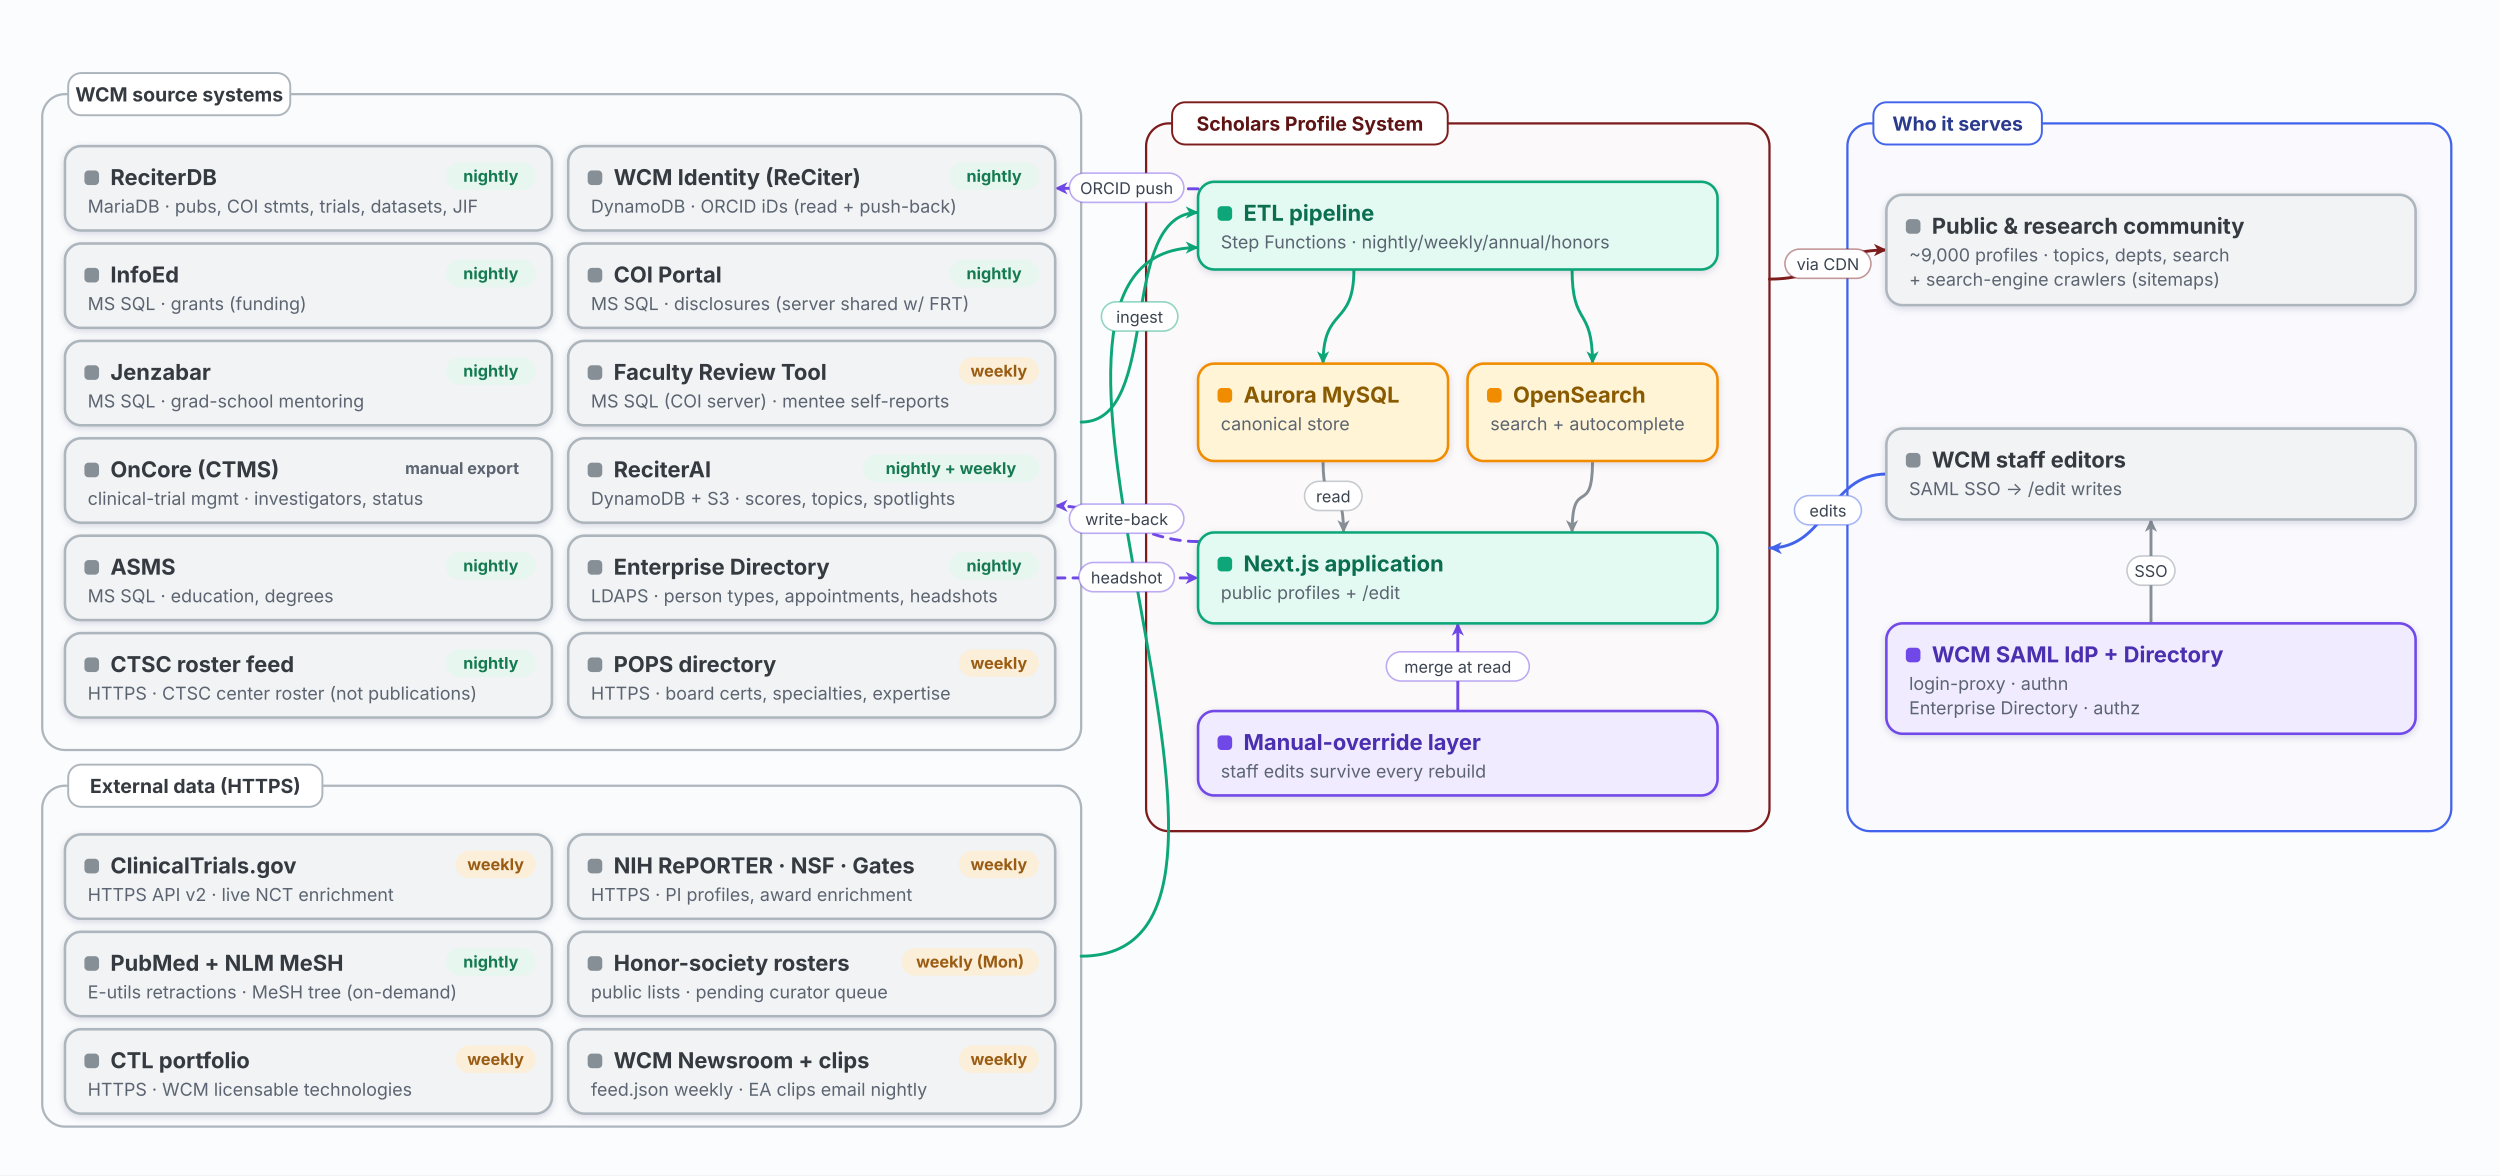
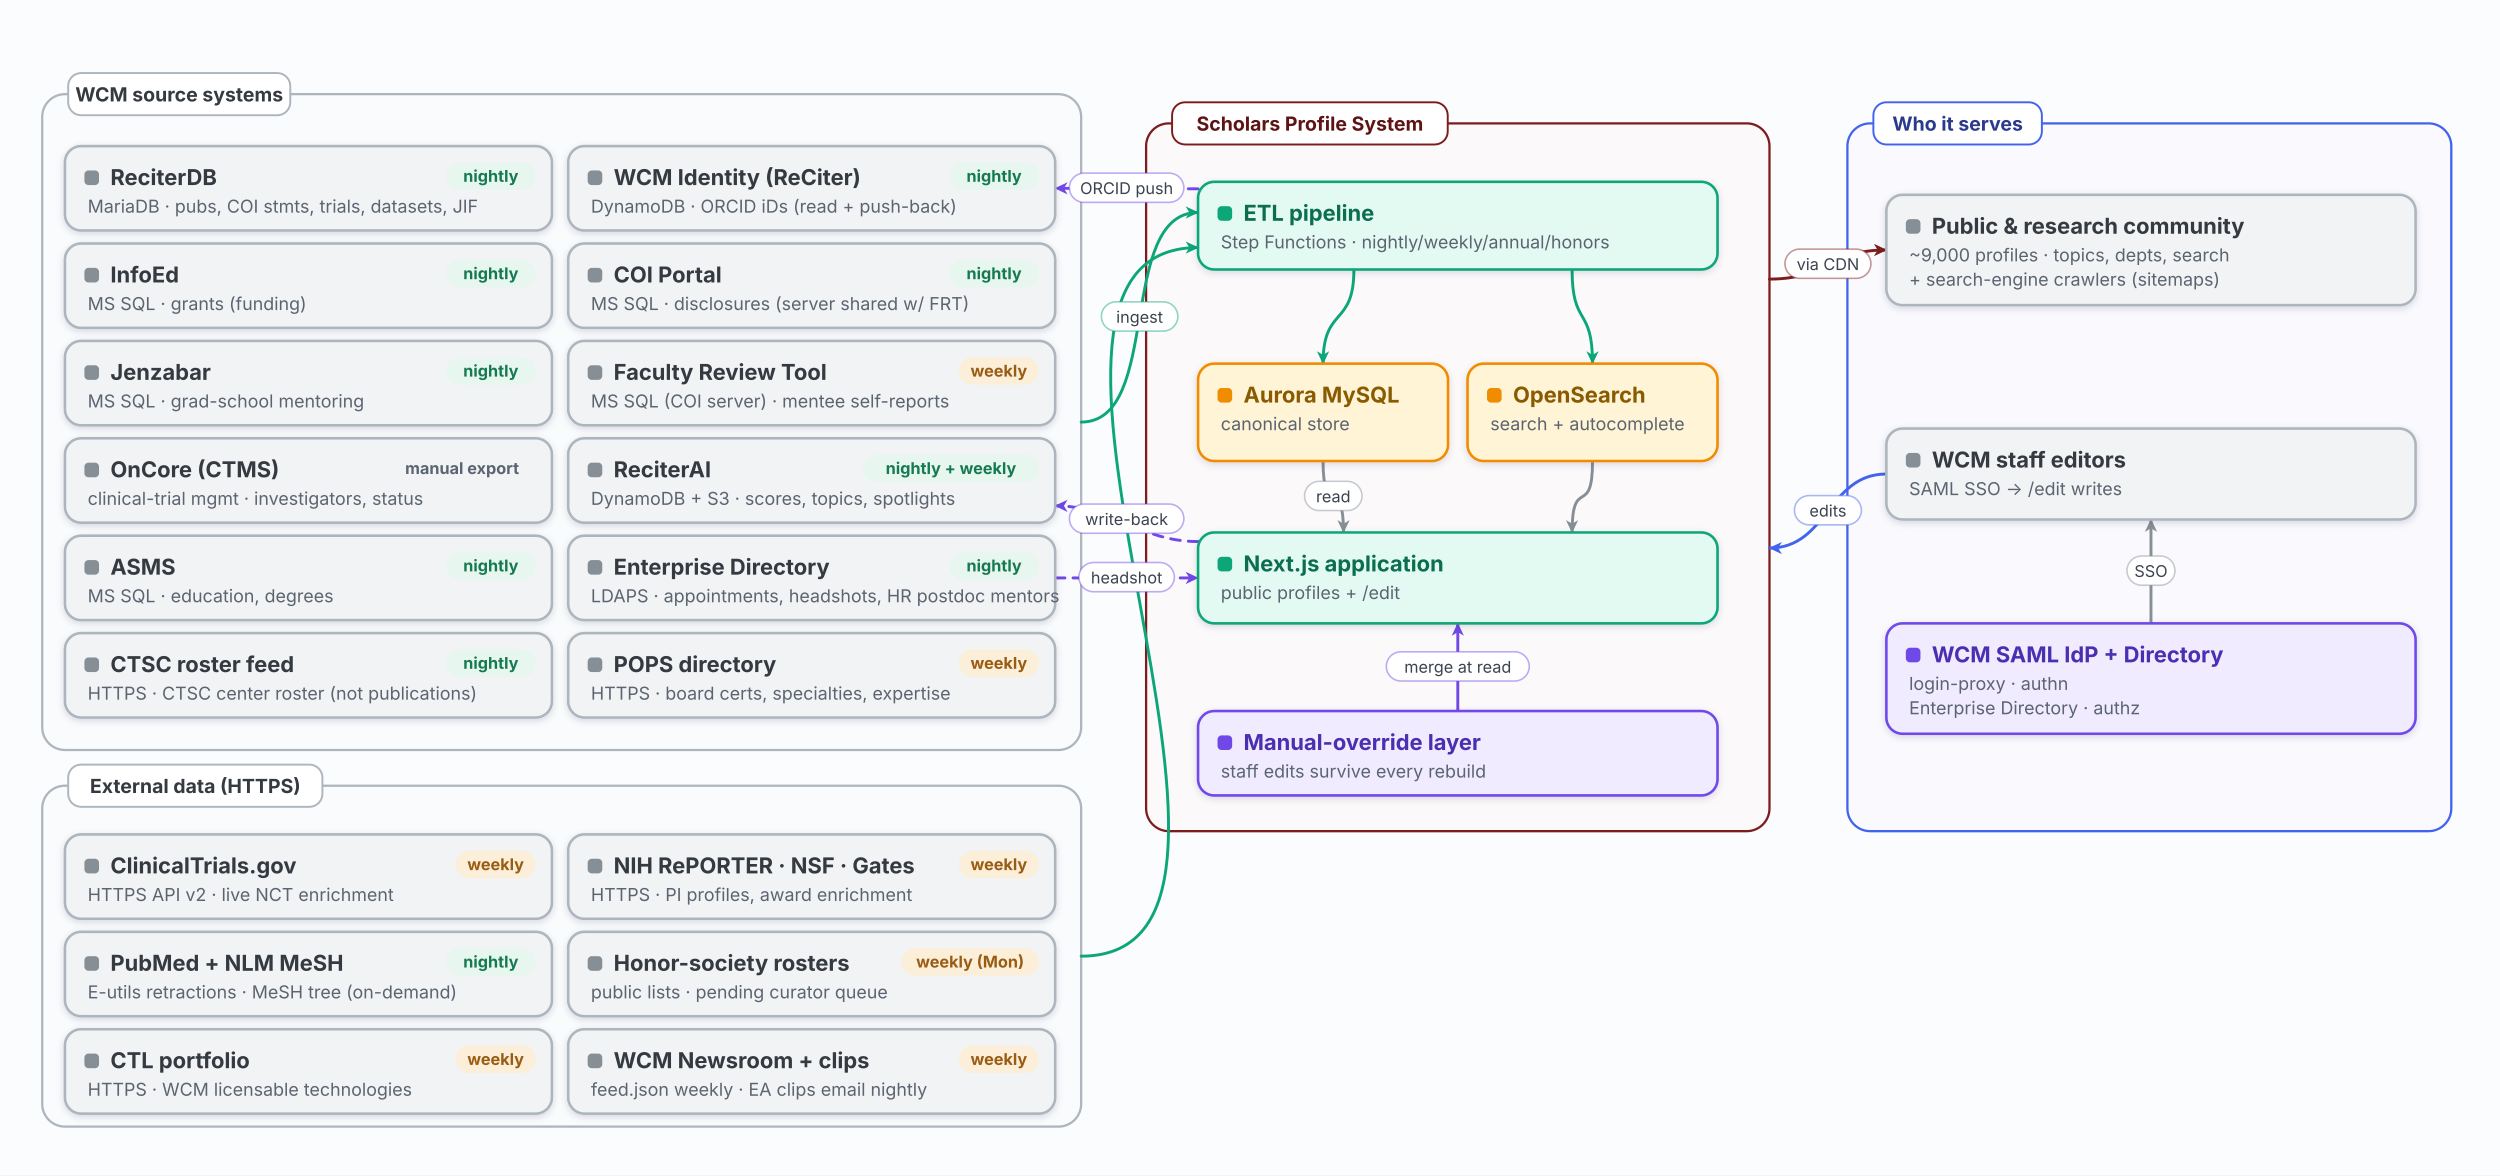
<svg xmlns="http://www.w3.org/2000/svg" viewBox="0 0 1540 724" width="1540" height="724" role="img" aria-labelledby="t-system-context d-system-context" font-family="Inter,-apple-system,Segoe UI,Helvetica,Arial,sans-serif">
  <rect width="100%" height="100%" fill="#fbfcfe" />
  <defs>
    <filter id="sh" x="-25%" y="-25%" width="150%" height="150%">
      <feDropShadow dx="0" dy="1.4" stdDeviation="2.4" flood-color="#0b1f3a" flood-opacity="0.14" />
    </filter>
    <marker id="mGray" viewBox="0 0 10 10" refX="9" refY="5" markerWidth="9" markerHeight="9" markerUnits="userSpaceOnUse" orient="auto-start-reverse">
      <path d="M0.5,0.8 L9.4,5 L0.5,9.2 L3,5 Z" fill="#868e96" />
    </marker>
    <marker id="mMaroon" viewBox="0 0 10 10" refX="9" refY="5" markerWidth="9" markerHeight="9" markerUnits="userSpaceOnUse" orient="auto-start-reverse">
      <path d="M0.5,0.8 L9.4,5 L0.5,9.2 L3,5 Z" fill="#7d1c1c" />
    </marker>
    <marker id="mRed" viewBox="0 0 10 10" refX="9" refY="5" markerWidth="9" markerHeight="9" markerUnits="userSpaceOnUse" orient="auto-start-reverse">
      <path d="M0.5,0.8 L9.4,5 L0.5,9.2 L3,5 Z" fill="#e03131" />
    </marker>
    <marker id="mGreen" viewBox="0 0 10 10" refX="9" refY="5" markerWidth="9" markerHeight="9" markerUnits="userSpaceOnUse" orient="auto-start-reverse">
      <path d="M0.5,0.8 L9.4,5 L0.5,9.2 L3,5 Z" fill="#2f9e44" />
    </marker>
    <marker id="mIndigo" viewBox="0 0 10 10" refX="9" refY="5" markerWidth="9" markerHeight="9" markerUnits="userSpaceOnUse" orient="auto-start-reverse">
      <path d="M0.5,0.8 L9.4,5 L0.5,9.2 L3,5 Z" fill="#4263eb" />
    </marker>
    <marker id="mViolet" viewBox="0 0 10 10" refX="9" refY="5" markerWidth="9" markerHeight="9" markerUnits="userSpaceOnUse" orient="auto-start-reverse">
      <path d="M0.5,0.8 L9.4,5 L0.5,9.2 L3,5 Z" fill="#7048e8" />
    </marker>
    <marker id="mAmber" viewBox="0 0 10 10" refX="9" refY="5" markerWidth="9" markerHeight="9" markerUnits="userSpaceOnUse" orient="auto-start-reverse">
      <path d="M0.5,0.8 L9.4,5 L0.5,9.2 L3,5 Z" fill="#f08c00" />
    </marker>
    <marker id="mTeal" viewBox="0 0 10 10" refX="9" refY="5" markerWidth="9" markerHeight="9" markerUnits="userSpaceOnUse" orient="auto-start-reverse">
      <path d="M0.5,0.8 L9.4,5 L0.5,9.2 L3,5 Z" fill="#0ca678" />
    </marker>
  </defs>
  <rect x="26" y="58" width="640" height="404" rx="14" fill="#f1f3f5" fill-opacity="0.16" stroke="#adb5bd" stroke-width="1.4" />
  <rect x="26" y="484" width="640" height="210" rx="14" fill="#f1f3f5" fill-opacity="0.16" stroke="#adb5bd" stroke-width="1.4" />
  <rect x="706" y="76" width="384" height="436" rx="14" fill="#fbeaea" fill-opacity="0.16" stroke="#7d1c1c" stroke-width="1.4" />
  <rect x="1138" y="76" width="372" height="436" rx="14" fill="#e7ecff" fill-opacity="0.16" stroke="#4263eb" stroke-width="1.4" />
  <path d="M666,260 C716.259,260 687.741,130.9 738,130.9" fill="none" stroke="#0ca678" stroke-width="1.8" stroke-linecap="round" marker-end="url(#mTeal)" />
  <path d="M666,589 C816.415,589 587.585,152.5 738,152.5" fill="none" stroke="#0ca678" stroke-width="1.8" stroke-linecap="round" marker-end="url(#mTeal)" />
  <path d="M738,116.32 C702,116.32 686,116 650,116" fill="none" stroke="#7048e8" stroke-width="1.8" stroke-linecap="round" stroke-dasharray="6 5" marker-end="url(#mViolet)" />
  <path d="M738,333.6 C702,333.6 686,311.6 650,311.6" fill="none" stroke="#7048e8" stroke-width="1.8" stroke-linecap="round" stroke-dasharray="6 5" marker-end="url(#mViolet)" />
  <path d="M650,356 C686,356 702,356 738,356" fill="none" stroke="#7048e8" stroke-width="1.8" stroke-linecap="round" stroke-dasharray="6 5" marker-end="url(#mViolet)" />
  <path d="M834,166 C834,202 815,188 815,224" fill="none" stroke="#0ca678" stroke-width="1.8" stroke-linecap="round" marker-end="url(#mTeal)" />
  <path d="M968.4,166 C968.4,202 981,188 981,224" fill="none" stroke="#0ca678" stroke-width="1.8" stroke-linecap="round" marker-end="url(#mTeal)" />
  <path d="M815,284 C815,320 827.6,292 827.6,328" fill="none" stroke="#868e96" stroke-width="1.8" stroke-linecap="round" marker-end="url(#mGray)" />
  <path d="M981,284 C981,320 968.4,292 968.4,328" fill="none" stroke="#868e96" stroke-width="1.8" stroke-linecap="round" marker-end="url(#mGray)" />
  <path d="M898,438 C898,402 898,420 898,384" fill="none" stroke="#7048e8" stroke-width="1.8" stroke-linecap="round" marker-end="url(#mViolet)" />
  <path d="M1090,171.92 C1126,171.92 1126,154 1162,154" fill="none" stroke="#7d1c1c" stroke-width="1.8" stroke-linecap="round" marker-end="url(#mMaroon)" />
  <path d="M1162,292 C1126,292 1126,337.6 1090,337.6" fill="none" stroke="#4263eb" stroke-width="1.8" stroke-linecap="round" marker-end="url(#mIndigo)" />
  <path d="M1325,384 C1325,348 1325,356 1325,320" fill="none" stroke="#868e96" stroke-width="1.8" stroke-linecap="round" marker-end="url(#mGray)" />
  <rect x="678.45" y="185.95" width="47.1" height="18" rx="9" fill="#ffffff" stroke="#0ca678" stroke-opacity="0.45" />
  <text x="702" y="198.85" font-size="10" fill="#3a434f" text-anchor="middle">ingest</text>
  <rect x="658.75" y="106.66" width="70.5" height="18" rx="9" fill="#ffffff" stroke="#7048e8" stroke-opacity="0.45" />
  <text x="694" y="119.56" font-size="10" fill="#3a434f" text-anchor="middle">ORCID push</text>
  <rect x="658.75" y="310.5" width="70.5" height="18" rx="9" fill="#ffffff" stroke="#7048e8" stroke-opacity="0.45" />
  <text x="694" y="323.4" font-size="10" fill="#3a434f" text-anchor="middle">write-back</text>
  <rect x="664.6" y="346.5" width="58.8" height="18" rx="9" fill="#ffffff" stroke="#7048e8" stroke-opacity="0.45" />
  <text x="694" y="359.4" font-size="10" fill="#3a434f" text-anchor="middle">headshot</text>
  <rect x="803.6" y="296.5" width="35.4" height="18" rx="9" fill="#ffffff" stroke="#868e96" stroke-opacity="0.45" />
  <text x="821.3" y="309.4" font-size="10" fill="#3a434f" text-anchor="middle">read</text>
  <rect x="853.975" y="401.5" width="88.05" height="18" rx="9" fill="#ffffff" stroke="#7048e8" stroke-opacity="0.45" />
  <text x="898" y="414.4" font-size="10" fill="#3a434f" text-anchor="middle">merge at read</text>
  <rect x="1099.525" y="153.46" width="52.95" height="18" rx="9" fill="#ffffff" stroke="#7d1c1c" stroke-opacity="0.45" />
  <text x="1126" y="166.36" font-size="10" fill="#3a434f" text-anchor="middle">via CDN</text>
  <rect x="1105.375" y="305.3" width="41.25" height="18" rx="9" fill="#ffffff" stroke="#4263eb" stroke-opacity="0.45" />
  <text x="1126" y="318.2" font-size="10" fill="#3a434f" text-anchor="middle">edits</text>
  <rect x="1310.225" y="342.5" width="29.55" height="18" rx="9" fill="#ffffff" stroke="#868e96" stroke-opacity="0.45" />
  <text x="1325" y="355.4" font-size="10" fill="#3a434f" text-anchor="middle">SSO</text>
  <g>
    <rect x="42" y="45" width="136.8" height="26" rx="8" fill="#ffffff" stroke="#adb5bd" stroke-width="1.2" />
    <text x="110.4" y="62.5" font-size="12" font-weight="700" fill="#343a40" text-anchor="middle">WCM source systems</text>
  </g>
  <g>
    <rect x="42" y="471" width="156.6" height="26" rx="8" fill="#ffffff" stroke="#adb5bd" stroke-width="1.2" />
    <text x="120.3" y="488.5" font-size="12" font-weight="700" fill="#343a40" text-anchor="middle">External data (HTTPS)</text>
  </g>
  <g>
    <rect x="722" y="63" width="169.8" height="26" rx="8" fill="#ffffff" stroke="#7d1c1c" stroke-width="1.2" />
    <text x="806.9" y="80.5" font-size="12" font-weight="700" fill="#5e1414" text-anchor="middle">Scholars Profile System</text>
  </g>
  <g>
    <rect x="1154" y="63" width="103.8" height="26" rx="8" fill="#ffffff" stroke="#4263eb" stroke-width="1.2" />
    <text x="1205.9" y="80.5" font-size="12" font-weight="700" fill="#2b3a8c" text-anchor="middle">Who it serves</text>
  </g>
  <g>
    <rect x="40" y="90" width="300" height="52" rx="10" fill="#f1f3f5" stroke="#adb5bd" stroke-width="1.6" filter="url(#sh)" />
    <rect x="52" y="105" width="9" height="9" rx="2.5" fill="#868e96" />
    <text x="68" y="114" font-size="13.5" font-weight="700" fill="#343a40">ReciterDB</text>
    <text x="54" y="131" font-size="11" fill="#5b6470">MariaDB · pubs, COI stmts, trials, datasets, JIF</text>
    <rect x="274.7" y="100" width="55.3" height="17" rx="8.5" fill="#e7f6ef" />
    <text x="302.35" y="112" font-size="10" font-weight="700" fill="#157a52" text-anchor="middle">nightly</text>
  </g>
  <g>
    <rect x="350" y="90" width="300" height="52" rx="10" fill="#f1f3f5" stroke="#adb5bd" stroke-width="1.6" filter="url(#sh)" />
    <rect x="362" y="105" width="9" height="9" rx="2.5" fill="#868e96" />
    <text x="378" y="114" font-size="13.5" font-weight="700" fill="#343a40">WCM Identity (ReCiter)</text>
    <text x="364" y="131" font-size="11" fill="#5b6470">DynamoDB · ORCID iDs (read + push-back)</text>
    <rect x="584.7" y="100" width="55.3" height="17" rx="8.5" fill="#e7f6ef" />
    <text x="612.35" y="112" font-size="10" font-weight="700" fill="#157a52" text-anchor="middle">nightly</text>
  </g>
  <g>
    <rect x="40" y="150" width="300" height="52" rx="10" fill="#f1f3f5" stroke="#adb5bd" stroke-width="1.6" filter="url(#sh)" />
    <rect x="52" y="165" width="9" height="9" rx="2.5" fill="#868e96" />
    <text x="68" y="174" font-size="13.5" font-weight="700" fill="#343a40">InfoEd</text>
    <text x="54" y="191" font-size="11" fill="#5b6470">MS SQL · grants (funding)</text>
    <rect x="274.7" y="160" width="55.3" height="17" rx="8.5" fill="#e7f6ef" />
    <text x="302.35" y="172" font-size="10" font-weight="700" fill="#157a52" text-anchor="middle">nightly</text>
  </g>
  <g>
    <rect x="350" y="150" width="300" height="52" rx="10" fill="#f1f3f5" stroke="#adb5bd" stroke-width="1.6" filter="url(#sh)" />
    <rect x="362" y="165" width="9" height="9" rx="2.5" fill="#868e96" />
    <text x="378" y="174" font-size="13.5" font-weight="700" fill="#343a40">COI Portal</text>
    <text x="364" y="191" font-size="11" fill="#5b6470">MS SQL · disclosures (server shared w/ FRT)</text>
    <rect x="584.7" y="160" width="55.3" height="17" rx="8.5" fill="#e7f6ef" />
    <text x="612.35" y="172" font-size="10" font-weight="700" fill="#157a52" text-anchor="middle">nightly</text>
  </g>
  <g>
    <rect x="40" y="210" width="300" height="52" rx="10" fill="#f1f3f5" stroke="#adb5bd" stroke-width="1.6" filter="url(#sh)" />
    <rect x="52" y="225" width="9" height="9" rx="2.5" fill="#868e96" />
    <text x="68" y="234" font-size="13.5" font-weight="700" fill="#343a40">Jenzabar</text>
    <text x="54" y="251" font-size="11" fill="#5b6470">MS SQL · grad-school mentoring</text>
    <rect x="274.7" y="220" width="55.3" height="17" rx="8.5" fill="#e7f6ef" />
    <text x="302.35" y="232" font-size="10" font-weight="700" fill="#157a52" text-anchor="middle">nightly</text>
  </g>
  <g>
    <rect x="350" y="210" width="300" height="52" rx="10" fill="#f1f3f5" stroke="#adb5bd" stroke-width="1.6" filter="url(#sh)" />
    <rect x="362" y="225" width="9" height="9" rx="2.5" fill="#868e96" />
    <text x="378" y="234" font-size="13.5" font-weight="700" fill="#343a40">Faculty Review Tool</text>
    <text x="364" y="251" font-size="11" fill="#5b6470">MS SQL (COI server) · mentee self-reports</text>
    <rect x="590.6" y="220" width="49.4" height="17" rx="8.5" fill="#fbefd9" />
    <text x="615.3" y="232" font-size="10" font-weight="700" fill="#9a5b12" text-anchor="middle">weekly</text>
  </g>
  <g>
    <rect x="40" y="270" width="300" height="52" rx="10" fill="#f1f3f5" stroke="#adb5bd" stroke-width="1.6" filter="url(#sh)" />
    <rect x="52" y="285" width="9" height="9" rx="2.5" fill="#868e96" />
    <text x="68" y="294" font-size="13.5" font-weight="700" fill="#343a40">OnCore (CTMS)</text>
    <text x="54" y="311" font-size="11" fill="#5b6470">clinical-trial mgmt · investigators, status</text>
    <rect x="239.3" y="280" width="90.7" height="17" rx="8.5" fill="#f1f3f5" />
    <text x="284.65" y="292" font-size="10" font-weight="700" fill="#5b6470" text-anchor="middle">manual export</text>
  </g>
  <g>
    <rect x="350" y="270" width="300" height="52" rx="10" fill="#f1f3f5" stroke="#adb5bd" stroke-width="1.6" filter="url(#sh)" />
    <rect x="362" y="285" width="9" height="9" rx="2.5" fill="#868e96" />
    <text x="378" y="294" font-size="13.5" font-weight="700" fill="#343a40">ReciterAI</text>
    <text x="364" y="311" font-size="11" fill="#5b6470">DynamoDB + S3 · scores, topics, spotlights</text>
    <rect x="531.6" y="280" width="108.4" height="17" rx="8.5" fill="#e7f6ef" />
    <text x="585.8" y="292" font-size="10" font-weight="700" fill="#157a52" text-anchor="middle">nightly + weekly</text>
  </g>
  <g>
    <rect x="40" y="330" width="300" height="52" rx="10" fill="#f1f3f5" stroke="#adb5bd" stroke-width="1.6" filter="url(#sh)" />
    <rect x="52" y="345" width="9" height="9" rx="2.5" fill="#868e96" />
    <text x="68" y="354" font-size="13.5" font-weight="700" fill="#343a40">ASMS</text>
    <text x="54" y="371" font-size="11" fill="#5b6470">MS SQL · education, degrees</text>
    <rect x="274.7" y="340" width="55.3" height="17" rx="8.5" fill="#e7f6ef" />
    <text x="302.35" y="352" font-size="10" font-weight="700" fill="#157a52" text-anchor="middle">nightly</text>
  </g>
  <g>
    <rect x="350" y="330" width="300" height="52" rx="10" fill="#f1f3f5" stroke="#adb5bd" stroke-width="1.6" filter="url(#sh)" />
    <rect x="362" y="345" width="9" height="9" rx="2.5" fill="#868e96" />
    <text x="378" y="354" font-size="13.5" font-weight="700" fill="#343a40">Enterprise Directory</text>
-     <text x="364" y="371" font-size="11" fill="#5b6470">LDAPS · person types, appointments, headshots</text>
+     <text x="364" y="371" font-size="11" fill="#5b6470">LDAPS · appointments, headshots, HR postdoc mentors</text>
    <rect x="584.7" y="340" width="55.3" height="17" rx="8.5" fill="#e7f6ef" />
    <text x="612.35" y="352" font-size="10" font-weight="700" fill="#157a52" text-anchor="middle">nightly</text>
  </g>
  <g>
    <rect x="40" y="390" width="300" height="52" rx="10" fill="#f1f3f5" stroke="#adb5bd" stroke-width="1.6" filter="url(#sh)" />
    <rect x="52" y="405" width="9" height="9" rx="2.5" fill="#868e96" />
    <text x="68" y="414" font-size="13.5" font-weight="700" fill="#343a40">CTSC roster feed</text>
    <text x="54" y="431" font-size="11" fill="#5b6470">HTTPS · CTSC center roster (not publications)</text>
    <rect x="274.7" y="400" width="55.3" height="17" rx="8.5" fill="#e7f6ef" />
    <text x="302.35" y="412" font-size="10" font-weight="700" fill="#157a52" text-anchor="middle">nightly</text>
  </g>
  <g>
    <rect x="350" y="390" width="300" height="52" rx="10" fill="#f1f3f5" stroke="#adb5bd" stroke-width="1.6" filter="url(#sh)" />
    <rect x="362" y="405" width="9" height="9" rx="2.5" fill="#868e96" />
    <text x="378" y="414" font-size="13.5" font-weight="700" fill="#343a40">POPS directory</text>
    <text x="364" y="431" font-size="11" fill="#5b6470">HTTPS · board certs, specialties, expertise</text>
    <rect x="590.6" y="400" width="49.4" height="17" rx="8.5" fill="#fbefd9" />
    <text x="615.3" y="412" font-size="10" font-weight="700" fill="#9a5b12" text-anchor="middle">weekly</text>
  </g>
  <g>
    <rect x="40" y="514" width="300" height="52" rx="10" fill="#f1f3f5" stroke="#adb5bd" stroke-width="1.6" filter="url(#sh)" />
    <rect x="52" y="529" width="9" height="9" rx="2.5" fill="#868e96" />
    <text x="68" y="538" font-size="13.5" font-weight="700" fill="#343a40">ClinicalTrials.gov</text>
    <text x="54" y="555" font-size="11" fill="#5b6470">HTTPS API v2 · live NCT enrichment</text>
    <rect x="280.6" y="524" width="49.4" height="17" rx="8.5" fill="#fbefd9" />
    <text x="305.3" y="536" font-size="10" font-weight="700" fill="#9a5b12" text-anchor="middle">weekly</text>
  </g>
  <g>
    <rect x="350" y="514" width="300" height="52" rx="10" fill="#f1f3f5" stroke="#adb5bd" stroke-width="1.6" filter="url(#sh)" />
    <rect x="362" y="529" width="9" height="9" rx="2.5" fill="#868e96" />
    <text x="378" y="538" font-size="13.5" font-weight="700" fill="#343a40">NIH RePORTER · NSF · Gates</text>
    <text x="364" y="555" font-size="11" fill="#5b6470">HTTPS · PI profiles, award enrichment</text>
    <rect x="590.6" y="524" width="49.4" height="17" rx="8.5" fill="#fbefd9" />
    <text x="615.3" y="536" font-size="10" font-weight="700" fill="#9a5b12" text-anchor="middle">weekly</text>
  </g>
  <g>
    <rect x="40" y="574" width="300" height="52" rx="10" fill="#f1f3f5" stroke="#adb5bd" stroke-width="1.6" filter="url(#sh)" />
    <rect x="52" y="589" width="9" height="9" rx="2.5" fill="#868e96" />
    <text x="68" y="598" font-size="13.5" font-weight="700" fill="#343a40">PubMed + NLM MeSH</text>
    <text x="54" y="615" font-size="11" fill="#5b6470">E-utils retractions · MeSH tree (on-demand)</text>
    <rect x="274.7" y="584" width="55.3" height="17" rx="8.5" fill="#e7f6ef" />
    <text x="302.35" y="596" font-size="10" font-weight="700" fill="#157a52" text-anchor="middle">nightly</text>
  </g>
  <g>
    <rect x="350" y="574" width="300" height="52" rx="10" fill="#f1f3f5" stroke="#adb5bd" stroke-width="1.6" filter="url(#sh)" />
    <rect x="362" y="589" width="9" height="9" rx="2.5" fill="#868e96" />
    <text x="378" y="598" font-size="13.5" font-weight="700" fill="#343a40">Honor-society rosters</text>
    <text x="364" y="615" font-size="11" fill="#5b6470">public lists · pending curator queue</text>
    <rect x="555.2" y="584" width="84.8" height="17" rx="8.5" fill="#fbefd9" />
    <text x="597.6" y="596" font-size="10" font-weight="700" fill="#9a5b12" text-anchor="middle">weekly (Mon)</text>
  </g>
  <g>
    <rect x="40" y="634" width="300" height="52" rx="10" fill="#f1f3f5" stroke="#adb5bd" stroke-width="1.6" filter="url(#sh)" />
    <rect x="52" y="649" width="9" height="9" rx="2.5" fill="#868e96" />
    <text x="68" y="658" font-size="13.5" font-weight="700" fill="#343a40">CTL portfolio</text>
    <text x="54" y="675" font-size="11" fill="#5b6470">HTTPS · WCM licensable technologies</text>
    <rect x="280.6" y="644" width="49.4" height="17" rx="8.5" fill="#fbefd9" />
    <text x="305.3" y="656" font-size="10" font-weight="700" fill="#9a5b12" text-anchor="middle">weekly</text>
  </g>
  <g>
    <rect x="350" y="634" width="300" height="52" rx="10" fill="#f1f3f5" stroke="#adb5bd" stroke-width="1.6" filter="url(#sh)" />
    <rect x="362" y="649" width="9" height="9" rx="2.5" fill="#868e96" />
    <text x="378" y="658" font-size="13.5" font-weight="700" fill="#343a40">WCM Newsroom + clips</text>
    <text x="364" y="675" font-size="11" fill="#5b6470">feed.json weekly · EA clips email nightly</text>
    <rect x="590.6" y="644" width="49.4" height="17" rx="8.5" fill="#fbefd9" />
    <text x="615.3" y="656" font-size="10" font-weight="700" fill="#9a5b12" text-anchor="middle">weekly</text>
  </g>
  <g>
    <rect x="738" y="112" width="320" height="54" rx="10" fill="#e3faf3" stroke="#0ca678" stroke-width="1.6" filter="url(#sh)" />
    <rect x="750" y="127" width="9" height="9" rx="2.5" fill="#0ca678" />
    <text x="766" y="136" font-size="13.5" font-weight="700" fill="#0b6e4f">ETL pipeline</text>
    <text x="752" y="153" font-size="11" fill="#5b6470">Step Functions · nightly/weekly/annual/honors</text>
  </g>
  <g>
    <rect x="738" y="224" width="154" height="60" rx="10" fill="#fff4d6" stroke="#f08c00" stroke-width="1.6" filter="url(#sh)" />
    <rect x="750" y="239" width="9" height="9" rx="2.5" fill="#f08c00" />
    <text x="766" y="248" font-size="13.5" font-weight="700" fill="#8a5a00">Aurora MySQL</text>
    <text x="752" y="265" font-size="11" fill="#5b6470">canonical store</text>
  </g>
  <g>
    <rect x="904" y="224" width="154" height="60" rx="10" fill="#fff4d6" stroke="#f08c00" stroke-width="1.6" filter="url(#sh)" />
    <rect x="916" y="239" width="9" height="9" rx="2.5" fill="#f08c00" />
    <text x="932" y="248" font-size="13.5" font-weight="700" fill="#8a5a00">OpenSearch</text>
    <text x="918" y="265" font-size="11" fill="#5b6470">search + autocomplete</text>
  </g>
  <g>
    <rect x="738" y="328" width="320" height="56" rx="10" fill="#e3faf3" stroke="#0ca678" stroke-width="1.6" filter="url(#sh)" />
    <rect x="750" y="343" width="9" height="9" rx="2.5" fill="#0ca678" />
    <text x="766" y="352" font-size="13.5" font-weight="700" fill="#0b6e4f">Next.js application</text>
    <text x="752" y="369" font-size="11" fill="#5b6470">public profiles + /edit</text>
  </g>
  <g>
    <rect x="738" y="438" width="320" height="52" rx="10" fill="#f0ebff" stroke="#7048e8" stroke-width="1.6" filter="url(#sh)" />
    <rect x="750" y="453" width="9" height="9" rx="2.5" fill="#7048e8" />
    <text x="766" y="462" font-size="13.5" font-weight="700" fill="#4a2fb0">Manual-override layer</text>
    <text x="752" y="479" font-size="11" fill="#5b6470">staff edits survive every rebuild</text>
  </g>
  <g>
    <rect x="1162" y="120" width="326" height="68" rx="10" fill="#f1f3f5" stroke="#adb5bd" stroke-width="1.6" filter="url(#sh)" />
    <rect x="1174" y="135" width="9" height="9" rx="2.5" fill="#868e96" />
    <text x="1190" y="144" font-size="13.5" font-weight="700" fill="#343a40">Public &amp; research community</text>
    <text x="1176" y="161" font-size="11" fill="#5b6470">~9,000 profiles · topics, depts, search</text>
    <text x="1176" y="176" font-size="11" fill="#5b6470">+ search-engine crawlers (sitemaps)</text>
  </g>
  <g>
    <rect x="1162" y="264" width="326" height="56" rx="10" fill="#f1f3f5" stroke="#adb5bd" stroke-width="1.6" filter="url(#sh)" />
    <rect x="1174" y="279" width="9" height="9" rx="2.5" fill="#868e96" />
    <text x="1190" y="288" font-size="13.5" font-weight="700" fill="#343a40">WCM staff editors</text>
    <text x="1176" y="305" font-size="11" fill="#5b6470">SAML SSO -&gt; /edit writes</text>
  </g>
  <g>
    <rect x="1162" y="384" width="326" height="68" rx="10" fill="#f0ebff" stroke="#7048e8" stroke-width="1.6" filter="url(#sh)" />
    <rect x="1174" y="399" width="9" height="9" rx="2.5" fill="#7048e8" />
    <text x="1190" y="408" font-size="13.5" font-weight="700" fill="#4a2fb0">WCM SAML IdP + Directory</text>
    <text x="1176" y="425" font-size="11" fill="#5b6470">login-proxy · authn</text>
    <text x="1176" y="440" font-size="11" fill="#5b6470">Enterprise Directory · authz</text>
  </g>
</svg>
